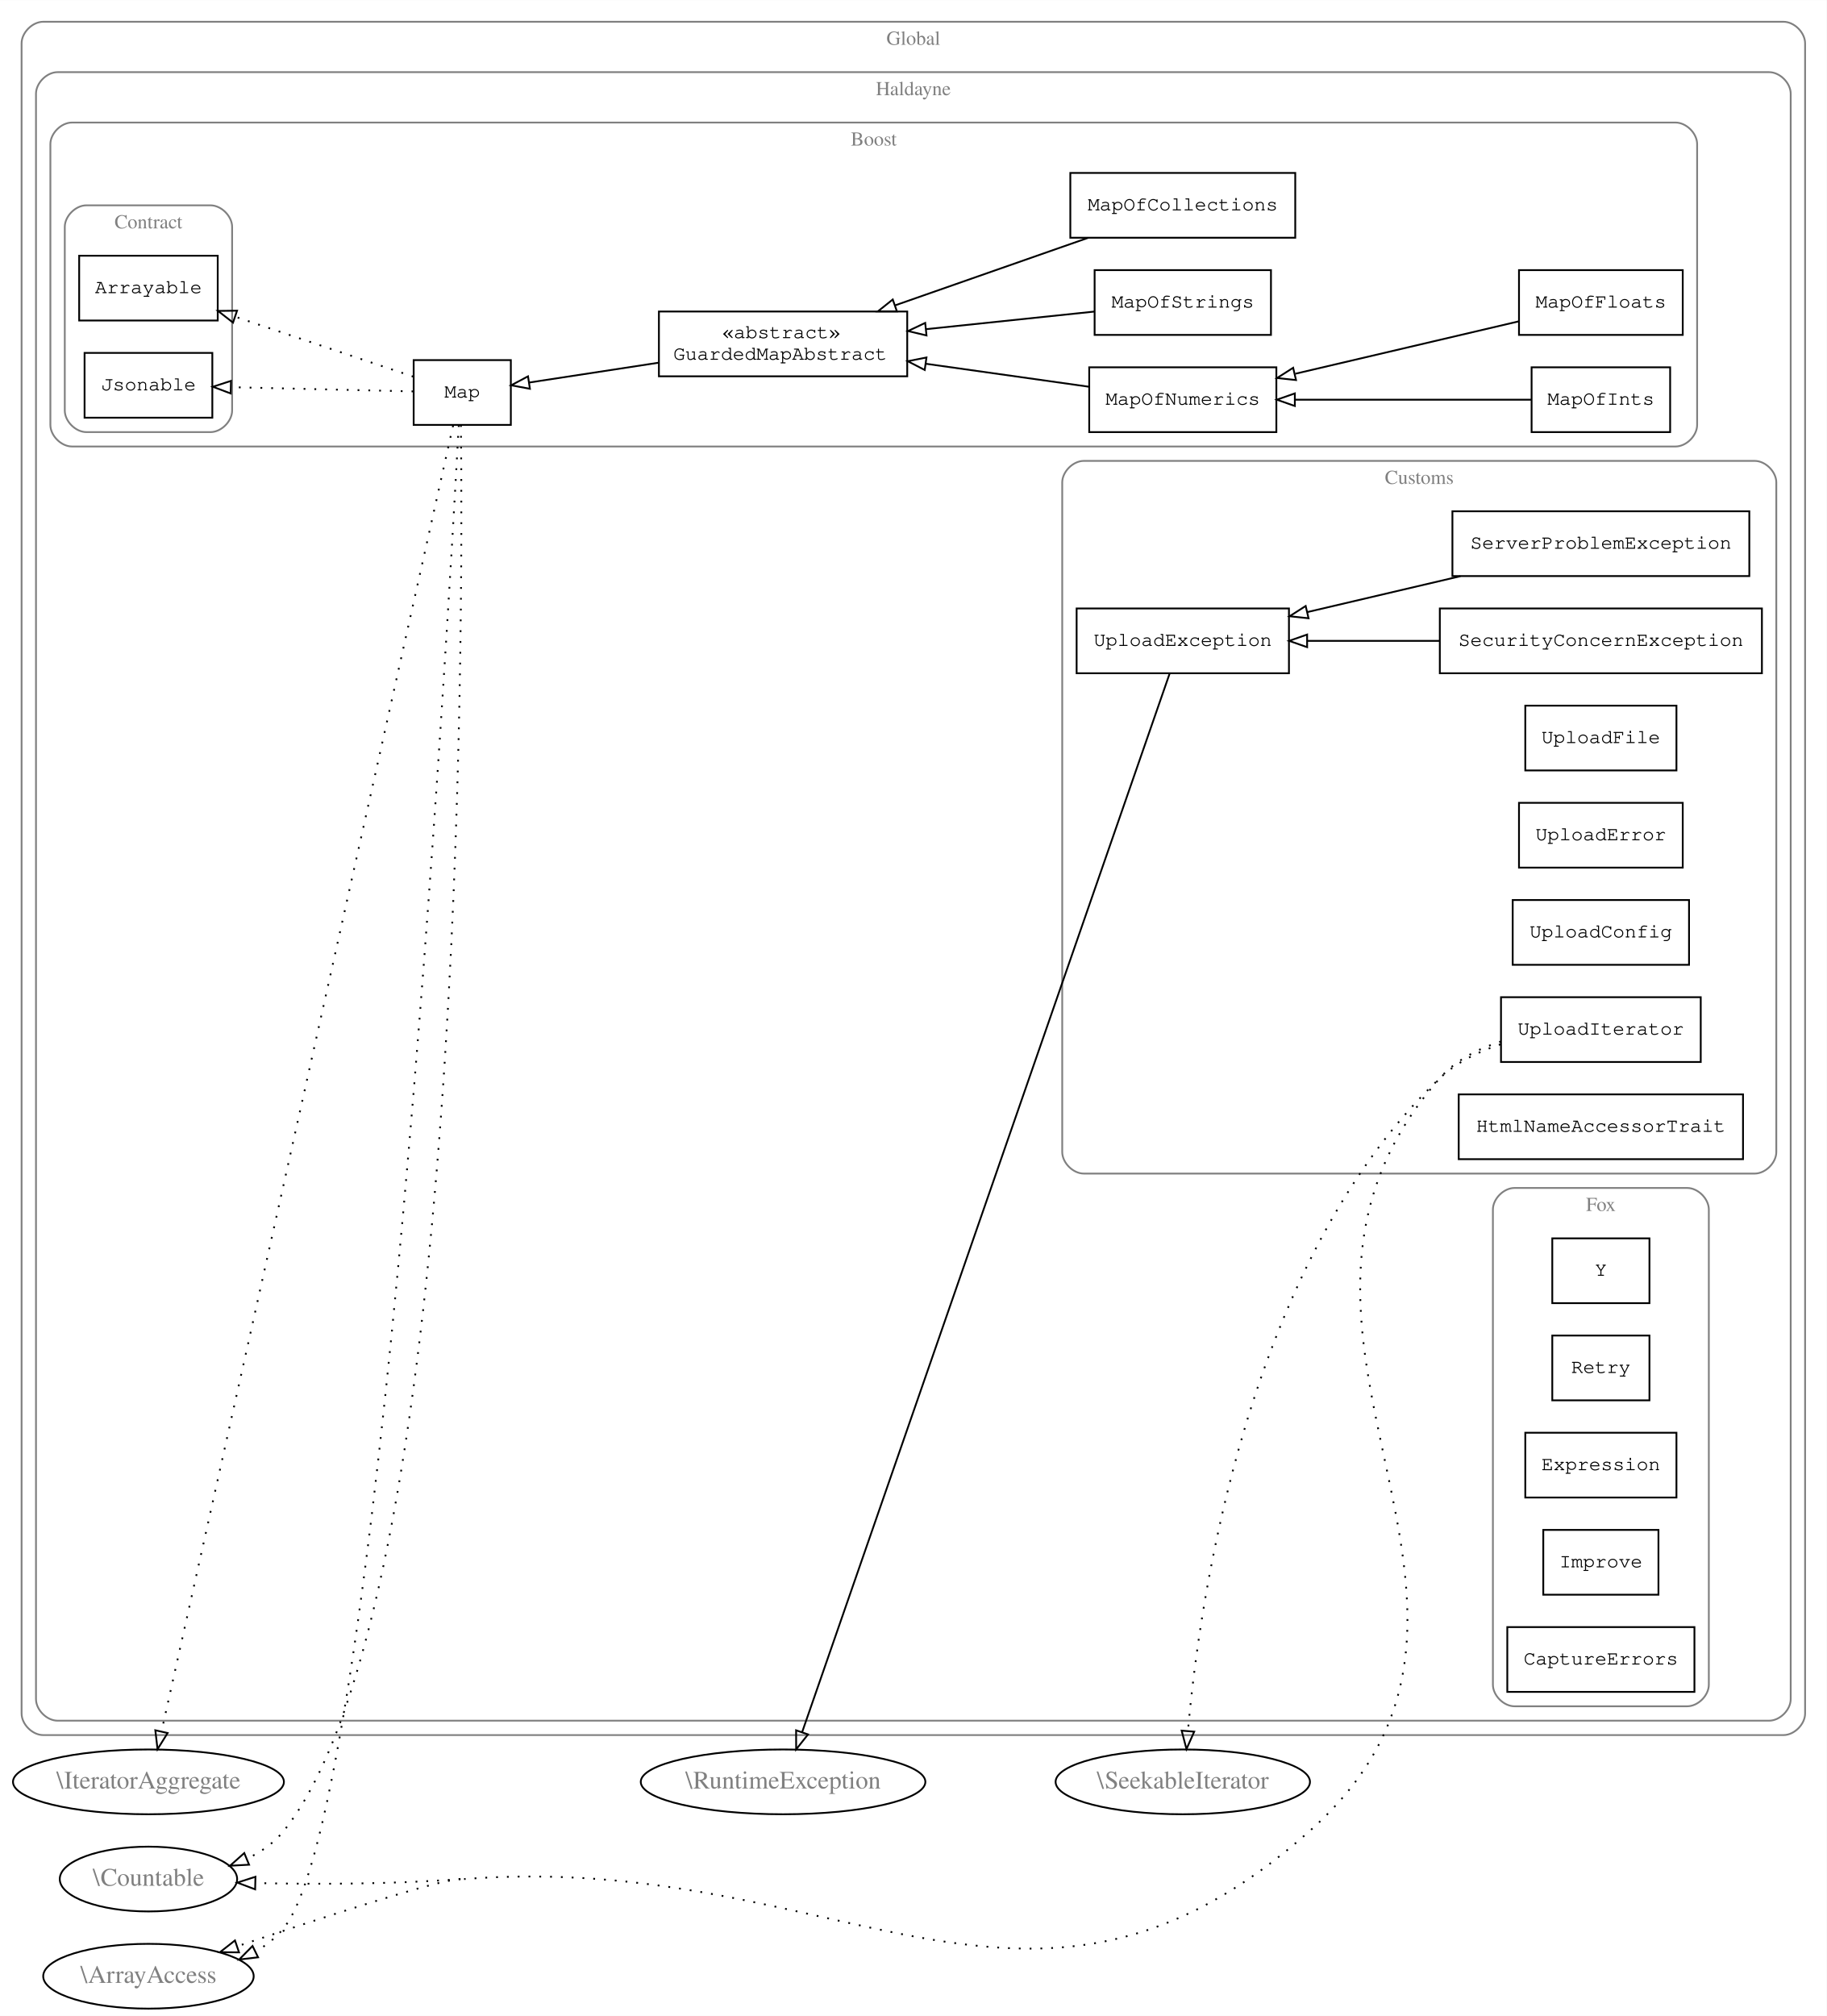
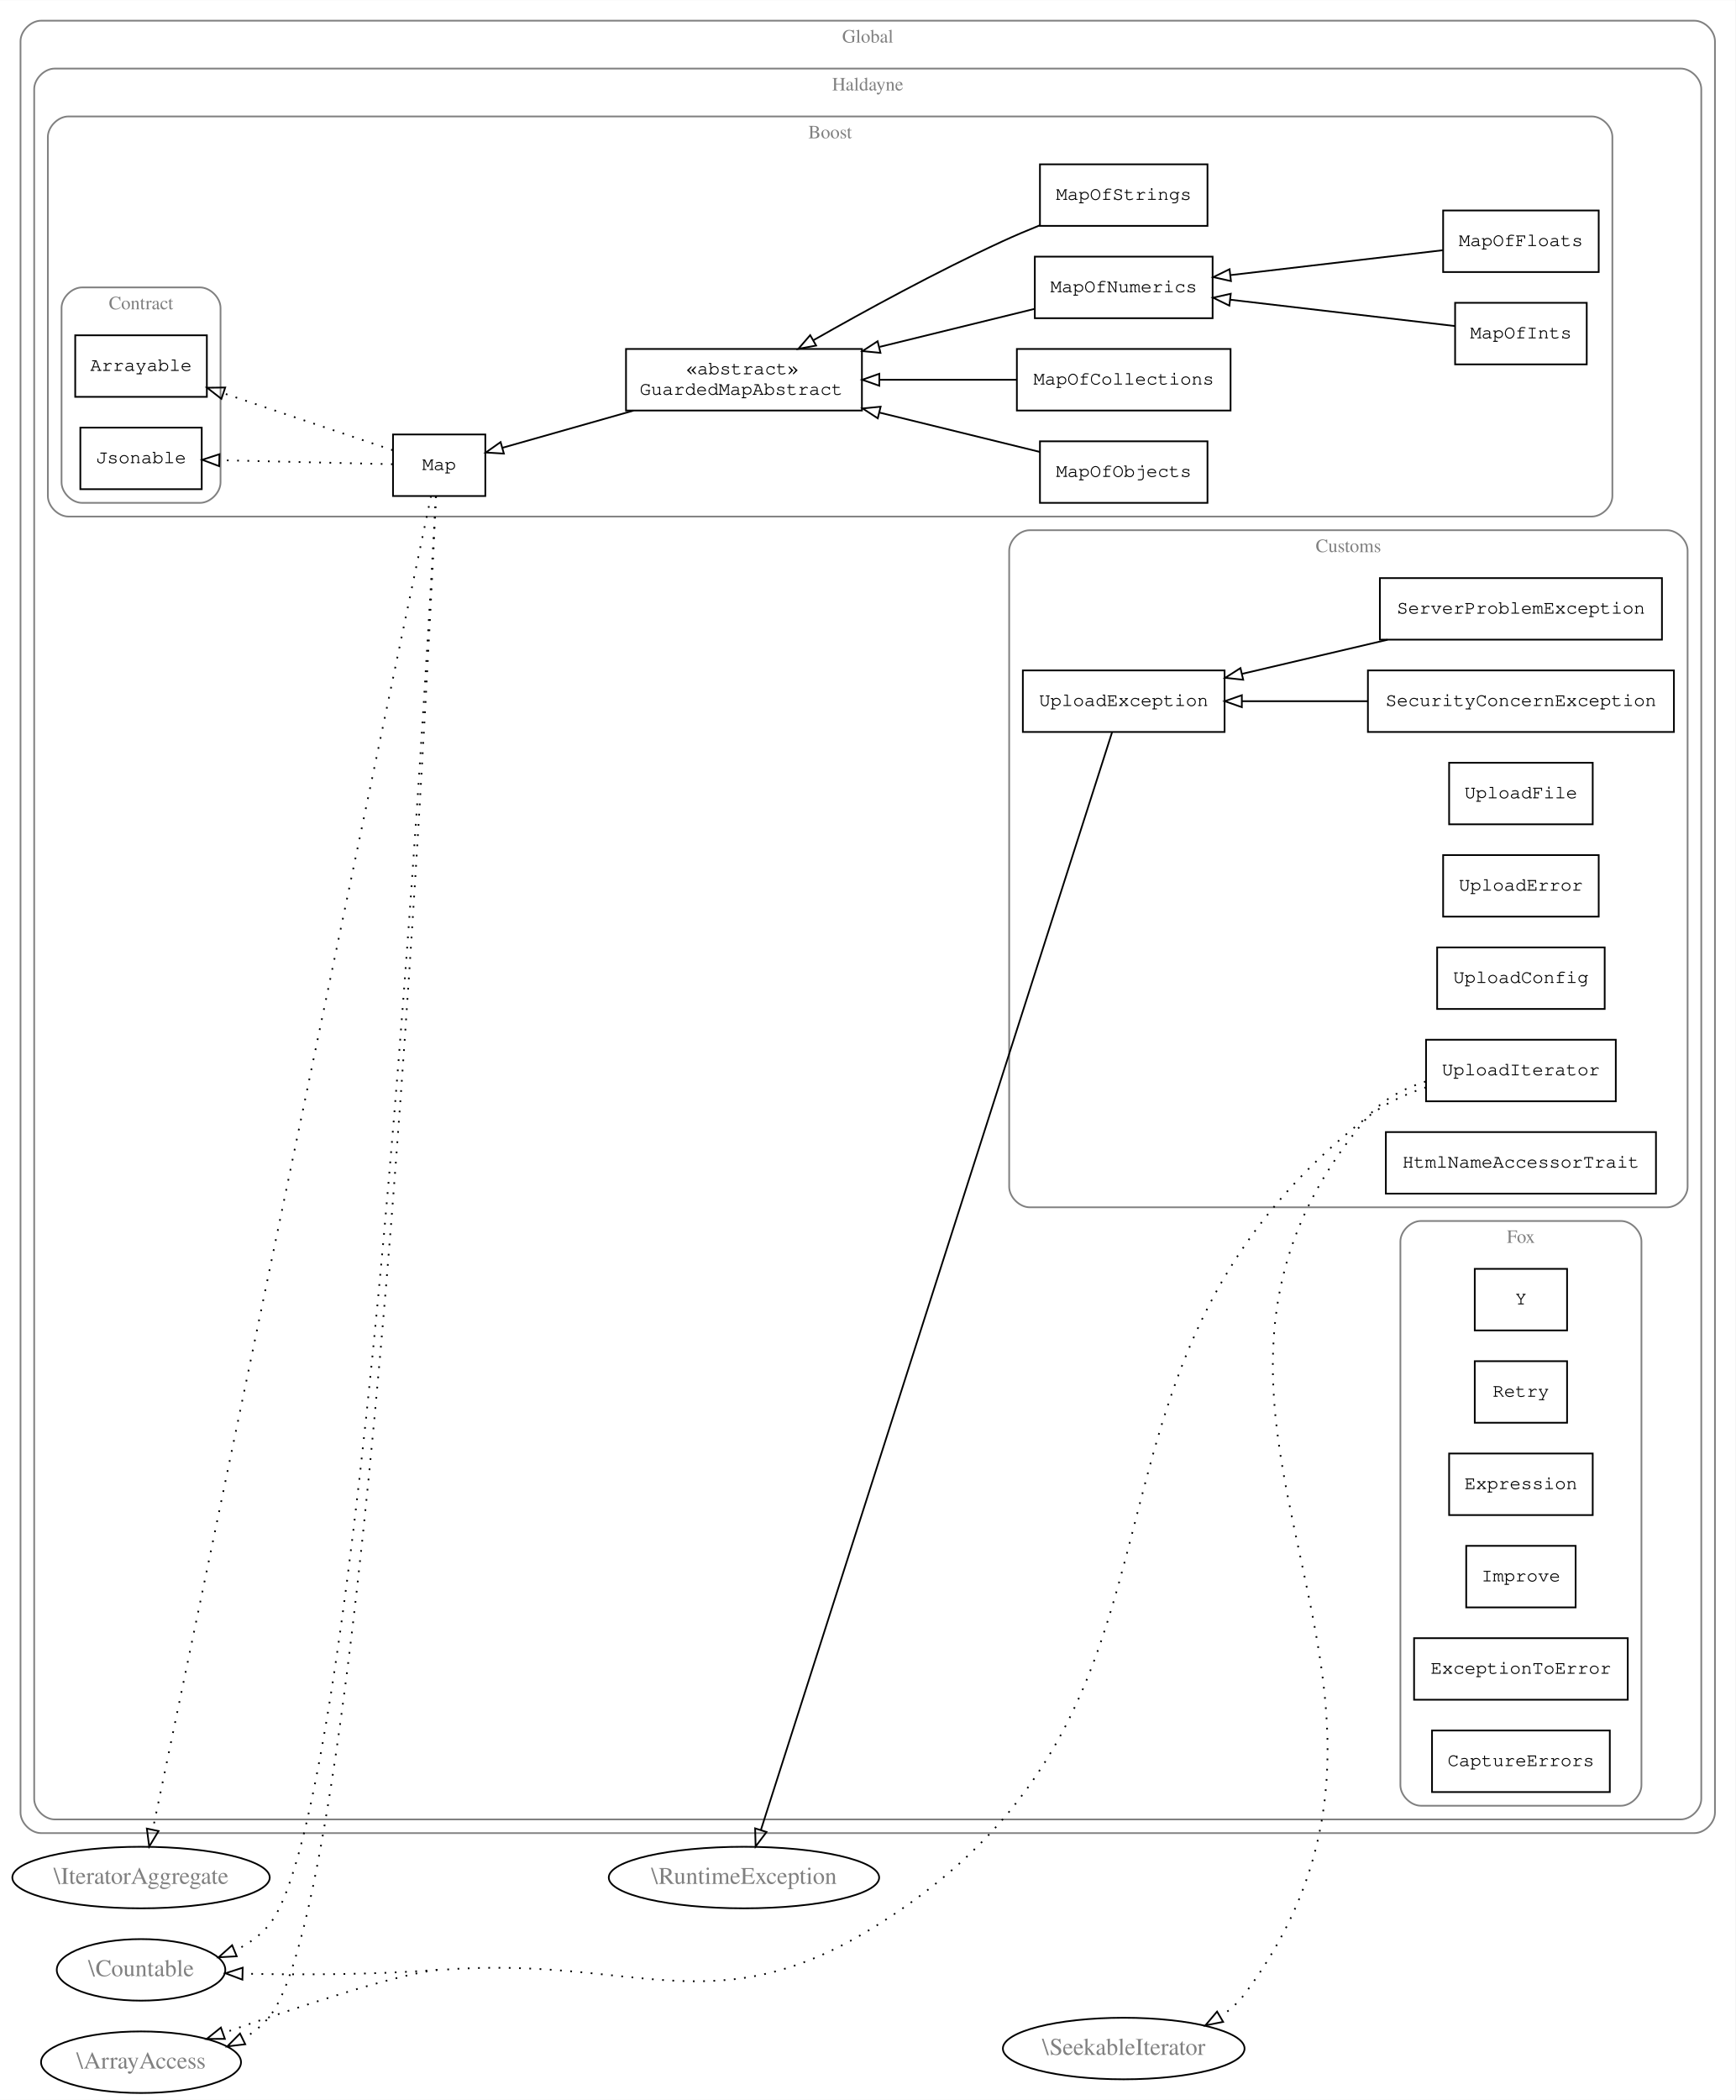
- <svg xmlns="http://www.w3.org/2000/svg" width="1015pt" height="1120pt" viewBox="0.00 0.00 1015.17 1120.00">
-   <g id="graph0" class="graph" transform="scale(1 1) rotate(0) translate(4 1116)">
-     <polygon fill="white" stroke="none" points="-4,4 -4,-1116 1011.17,-1116 1011.17,4 -4,4" />
+ <svg xmlns="http://www.w3.org/2000/svg" width="1015pt" height="1228pt" viewBox="0.00 0.00 1015.17 1228.00">
+   <g id="graph0" class="graph" transform="scale(1 1) rotate(0) translate(4 1224)">
+     <polygon fill="white" stroke="none" points="-4,4 -4,-1224 1011.17,-1224 1011.17,4 -4,4" />
    <g id="clust1" class="cluster">
-       <path fill="none" stroke="gray" d="M20,-152C20,-152 987.167,-152 987.167,-152 993.167,-152 999.167,-158 999.167,-164 999.167,-164 999.167,-1092 999.167,-1092 999.167,-1098 993.167,-1104 987.167,-1104 987.167,-1104 20,-1104 20,-1104 14,-1104 8,-1098 8,-1092 8,-1092 8,-164 8,-164 8,-158 14,-152 20,-152" />
-       <text text-anchor="middle" x="503.583" y="-1091.2" font-family="Times,serif" font-size="11.00" fill="gray">Global</text>
+       <path fill="none" stroke="gray" d="M20,-152C20,-152 987.167,-152 987.167,-152 993.167,-152 999.167,-158 999.167,-164 999.167,-164 999.167,-1200 999.167,-1200 999.167,-1206 993.167,-1212 987.167,-1212 987.167,-1212 20,-1212 20,-1212 14,-1212 8,-1206 8,-1200 8,-1200 8,-164 8,-164 8,-158 14,-152 20,-152" />
+       <text text-anchor="middle" x="503.583" y="-1199.2" font-family="Times,serif" font-size="11.00" fill="gray">Global</text>
    </g>
    <g id="clust2" class="cluster">
-       <path fill="none" stroke="gray" d="M28,-160C28,-160 979.167,-160 979.167,-160 985.167,-160 991.167,-166 991.167,-172 991.167,-172 991.167,-1064 991.167,-1064 991.167,-1070 985.167,-1076 979.167,-1076 979.167,-1076 28,-1076 28,-1076 22,-1076 16,-1070 16,-1064 16,-1064 16,-172 16,-172 16,-166 22,-160 28,-160" />
-       <text text-anchor="middle" x="503.583" y="-1063.2" font-family="Times,serif" font-size="11.00" fill="gray">Haldayne</text>
+       <path fill="none" stroke="gray" d="M28,-160C28,-160 979.167,-160 979.167,-160 985.167,-160 991.167,-166 991.167,-172 991.167,-172 991.167,-1172 991.167,-1172 991.167,-1178 985.167,-1184 979.167,-1184 979.167,-1184 28,-1184 28,-1184 22,-1184 16,-1178 16,-1172 16,-1172 16,-172 16,-172 16,-166 22,-160 28,-160" />
+       <text text-anchor="middle" x="503.583" y="-1171.2" font-family="Times,serif" font-size="11.00" fill="gray">Haldayne</text>
    </g>
    <g id="clust3" class="cluster">
-       <path fill="none" stroke="gray" d="M36,-868C36,-868 927.167,-868 927.167,-868 933.167,-868 939.167,-874 939.167,-880 939.167,-880 939.167,-1036 939.167,-1036 939.167,-1042 933.167,-1048 927.167,-1048 927.167,-1048 36,-1048 36,-1048 30,-1048 24,-1042 24,-1036 24,-1036 24,-880 24,-880 24,-874 30,-868 36,-868" />
-       <text text-anchor="middle" x="481.583" y="-1035.2" font-family="Times,serif" font-size="11.00" fill="gray">Boost</text>
+       <path fill="none" stroke="gray" d="M36,-922C36,-922 927.167,-922 927.167,-922 933.167,-922 939.167,-928 939.167,-934 939.167,-934 939.167,-1144 939.167,-1144 939.167,-1150 933.167,-1156 927.167,-1156 927.167,-1156 36,-1156 36,-1156 30,-1156 24,-1150 24,-1144 24,-1144 24,-934 24,-934 24,-928 30,-922 36,-922" />
+       <text text-anchor="middle" x="481.583" y="-1143.2" font-family="Times,serif" font-size="11.00" fill="gray">Boost</text>
    </g>
    <g id="clust4" class="cluster">
-       <path fill="none" stroke="gray" d="M44,-876C44,-876 113,-876 113,-876 119,-876 125,-882 125,-888 125,-888 125,-990 125,-990 125,-996 119,-1002 113,-1002 113,-1002 44,-1002 44,-1002 38,-1002 32,-996 32,-990 32,-990 32,-888 32,-888 32,-882 38,-876 44,-876" />
-       <text text-anchor="middle" x="78.5" y="-989.2" font-family="Times,serif" font-size="11.00" fill="gray">Contract</text>
+       <path fill="none" stroke="gray" d="M44,-930C44,-930 113,-930 113,-930 119,-930 125,-936 125,-942 125,-942 125,-1044 125,-1044 125,-1050 119,-1056 113,-1056 113,-1056 44,-1056 44,-1056 38,-1056 32,-1050 32,-1044 32,-1044 32,-942 32,-942 32,-936 38,-930 44,-930" />
+       <text text-anchor="middle" x="78.5" y="-1043.2" font-family="Times,serif" font-size="11.00" fill="gray">Contract</text>
    </g>
    <g id="clust5" class="cluster">
-       <path fill="none" stroke="gray" d="M598.323,-464C598.323,-464 971.167,-464 971.167,-464 977.167,-464 983.167,-470 983.167,-476 983.167,-476 983.167,-848 983.167,-848 983.167,-854 977.167,-860 971.167,-860 971.167,-860 598.323,-860 598.323,-860 592.323,-860 586.323,-854 586.323,-848 586.323,-848 586.323,-476 586.323,-476 586.323,-470 592.323,-464 598.323,-464" />
-       <text text-anchor="middle" x="784.745" y="-847.2" font-family="Times,serif" font-size="11.00" fill="gray">Customs</text>
+       <path fill="none" stroke="gray" d="M598.323,-518C598.323,-518 971.167,-518 971.167,-518 977.167,-518 983.167,-524 983.167,-530 983.167,-530 983.167,-902 983.167,-902 983.167,-908 977.167,-914 971.167,-914 971.167,-914 598.323,-914 598.323,-914 592.323,-914 586.323,-908 586.323,-902 586.323,-902 586.323,-530 586.323,-530 586.323,-524 592.323,-518 598.323,-518" />
+       <text text-anchor="middle" x="784.745" y="-901.2" font-family="Times,serif" font-size="11.00" fill="gray">Customs</text>
    </g>
    <g id="clust6" class="cluster">
-       <path fill="none" stroke="gray" d="M837.667,-168C837.667,-168 933.667,-168 933.667,-168 939.667,-168 945.667,-174 945.667,-180 945.667,-180 945.667,-444 945.667,-444 945.667,-450 939.667,-456 933.667,-456 933.667,-456 837.667,-456 837.667,-456 831.667,-456 825.667,-450 825.667,-444 825.667,-444 825.667,-180 825.667,-180 825.667,-174 831.667,-168 837.667,-168" />
-       <text text-anchor="middle" x="885.667" y="-443.2" font-family="Times,serif" font-size="11.00" fill="gray">Fox</text>
+       <path fill="none" stroke="gray" d="M827.167,-168C827.167,-168 944.167,-168 944.167,-168 950.167,-168 956.167,-174 956.167,-180 956.167,-180 956.167,-498 956.167,-498 956.167,-504 950.167,-510 944.167,-510 944.167,-510 827.167,-510 827.167,-510 821.167,-510 815.167,-504 815.167,-498 815.167,-498 815.167,-180 815.167,-180 815.167,-174 821.167,-168 827.167,-168" />
+       <text text-anchor="middle" x="885.667" y="-497.2" font-family="Times,serif" font-size="11.00" fill="gray">Fox</text>
    </g>
    <g id="node1" class="node">
-       <polygon fill="none" stroke="black" points="117,-974 40,-974 40,-938 117,-938 117,-974" />
-       <text text-anchor="middle" x="78.5" y="-953.2" font-family="Courier,monospace" font-size="11.00">Arrayable</text>
+       <polygon fill="none" stroke="black" points="117,-1028 40,-1028 40,-992 117,-992 117,-1028" />
+       <text text-anchor="middle" x="78.5" y="-1007.2" font-family="Courier,monospace" font-size="11.00">Arrayable</text>
    </g>
    <g id="node2" class="node">
-       <polygon fill="none" stroke="black" points="114,-920 43,-920 43,-884 114,-884 114,-920" />
-       <text text-anchor="middle" x="78.5" y="-899.2" font-family="Courier,monospace" font-size="11.00">Jsonable</text>
+       <polygon fill="none" stroke="black" points="114,-974 43,-974 43,-938 114,-938 114,-974" />
+       <text text-anchor="middle" x="78.5" y="-953.2" font-family="Courier,monospace" font-size="11.00">Jsonable</text>
    </g>
    <g id="node3" class="node">
-       <polygon fill="none" stroke="black" points="702.323,-966 604.323,-966 604.323,-930 702.323,-930 702.323,-966" />
-       <text text-anchor="middle" x="653.323" y="-945.2" font-family="Courier,monospace" font-size="11.00">MapOfStrings</text>
+       <polygon fill="none" stroke="black" points="702.323,-1128 604.323,-1128 604.323,-1092 702.323,-1092 702.323,-1128" />
+       <text text-anchor="middle" x="653.323" y="-1107.2" font-family="Courier,monospace" font-size="11.00">MapOfStrings</text>
    </g>
    <g id="node7" class="node">
-       <polygon fill="none" stroke="black" points="500.186,-943 362.186,-943 362.186,-907 500.186,-907 500.186,-943" />
-       <text text-anchor="start" x="397.186" y="-928.2" font-family="Courier,monospace" font-size="11.00">«abstract»</text>
-       <text text-anchor="start" x="370.186" y="-916.2" font-family="Courier,monospace" font-size="11.00">GuardedMapAbstract</text>
+       <polygon fill="none" stroke="black" points="500.186,-1020 362.186,-1020 362.186,-984 500.186,-984 500.186,-1020" />
+       <text text-anchor="start" x="397.186" y="-1005.2" font-family="Courier,monospace" font-size="11.00">«abstract»</text>
+       <text text-anchor="start" x="370.186" y="-993.2" font-family="Courier,monospace" font-size="11.00">GuardedMapAbstract</text>
    </g>
    <g id="edge1" class="edge">
-       <path fill="none" stroke="black" d="M604.285,-942.981C576.888,-940.118 541.878,-936.461 510.596,-933.192" />
-       <polygon fill="none" stroke="black" points="510.895,-929.705 500.585,-932.146 510.167,-936.667 510.895,-929.705" />
+       <path fill="none" stroke="black" d="M604.275,-1092.34C596.911,-1089.37 589.446,-1086.21 582.479,-1083 544.051,-1065.3 501.754,-1042.16 471.847,-1025.14" />
+       <polygon fill="none" stroke="black" points="473.4,-1022 462.982,-1020.07 469.924,-1028.08 473.4,-1022" />
    </g>
    <g id="node4" class="node">
-       <polygon fill="none" stroke="black" points="931.167,-966 840.167,-966 840.167,-930 931.167,-930 931.167,-966" />
-       <text text-anchor="middle" x="885.667" y="-945.2" font-family="Courier,monospace" font-size="11.00">MapOfFloats</text>
+       <polygon fill="none" stroke="black" points="931.167,-1101 840.167,-1101 840.167,-1065 931.167,-1065 931.167,-1101" />
+       <text text-anchor="middle" x="885.667" y="-1080.2" font-family="Courier,monospace" font-size="11.00">MapOfFloats</text>
    </g>
    <g id="node6" class="node">
-       <polygon fill="none" stroke="black" points="705.323,-912 601.323,-912 601.323,-876 705.323,-876 705.323,-912" />
-       <text text-anchor="middle" x="653.323" y="-891.2" font-family="Courier,monospace" font-size="11.00">MapOfNumerics</text>
+       <polygon fill="none" stroke="black" points="705.323,-1074 601.323,-1074 601.323,-1038 705.323,-1038 705.323,-1074" />
+       <text text-anchor="middle" x="653.323" y="-1053.2" font-family="Courier,monospace" font-size="11.00">MapOfNumerics</text>
    </g>
    <g id="edge4" class="edge">
-       <path fill="none" stroke="black" d="M839.981,-937.524C804.672,-929.247 755.002,-917.602 715.921,-908.441" />
-       <polygon fill="none" stroke="black" points="716.25,-904.923 705.715,-906.048 714.652,-911.738 716.25,-904.923" />
+       <path fill="none" stroke="black" d="M839.981,-1077.76C804.672,-1073.62 755.002,-1067.8 715.921,-1063.22" />
+       <polygon fill="none" stroke="black" points="716.055,-1059.71 705.715,-1062.02 715.24,-1066.66 716.055,-1059.71" />
    </g>
    <g id="node5" class="node">
-       <polygon fill="none" stroke="black" points="924.167,-912 847.167,-912 847.167,-876 924.167,-876 924.167,-912" />
-       <text text-anchor="middle" x="885.667" y="-891.2" font-family="Courier,monospace" font-size="11.00">MapOfInts</text>
+       <polygon fill="none" stroke="black" points="924.167,-1047 847.167,-1047 847.167,-1011 924.167,-1011 924.167,-1047" />
+       <text text-anchor="middle" x="885.667" y="-1026.2" font-family="Courier,monospace" font-size="11.00">MapOfInts</text>
    </g>
    <g id="edge5" class="edge">
-       <path fill="none" stroke="black" d="M847.145,-894C811.578,-894 757.518,-894 715.68,-894" />
-       <polygon fill="none" stroke="black" points="715.598,-890.5 705.598,-894 715.598,-897.5 715.598,-890.5" />
+       <path fill="none" stroke="black" d="M847.145,-1033.4C811.578,-1037.57 757.518,-1043.9 715.68,-1048.81" />
+       <polygon fill="none" stroke="black" points="715.122,-1045.35 705.598,-1049.99 715.937,-1052.3 715.122,-1045.35" />
    </g>
    <g id="edge10" class="edge">
-       <path fill="none" stroke="black" d="M601.266,-901.19C574.335,-904.982 540.713,-909.717 510.56,-913.963" />
-       <polygon fill="none" stroke="black" points="509.896,-910.522 500.482,-915.383 510.872,-917.454 509.896,-910.522" />
-     </g>
-     <g id="node9" class="node">
-       <polygon fill="none" stroke="black" points="279.893,-916 225.893,-916 225.893,-880 279.893,-880 279.893,-916" />
-       <text text-anchor="middle" x="252.893" y="-895.2" font-family="Courier,monospace" font-size="11.00">Map</text>
+       <path fill="none" stroke="black" d="M601.266,-1043.48C574.335,-1036.87 540.713,-1028.62 510.56,-1021.23" />
+       <polygon fill="none" stroke="black" points="511.028,-1017.74 500.482,-1018.75 509.36,-1024.53 511.028,-1017.74" />
+     </g>
+     <g id="node10" class="node">
+       <polygon fill="none" stroke="black" points="279.893,-970 225.893,-970 225.893,-934 279.893,-934 279.893,-970" />
+       <text text-anchor="middle" x="252.893" y="-949.2" font-family="Courier,monospace" font-size="11.00">Map</text>
    </g>
    <g id="edge11" class="edge">
-       <path fill="none" stroke="black" d="M362.027,-914.561C337.492,-910.803 310.776,-906.712 290.038,-903.536" />
-       <polygon fill="none" stroke="black" points="290.493,-900.065 280.078,-902.01 289.433,-906.984 290.493,-900.065" />
+       <path fill="none" stroke="black" d="M366.54,-983.949C340.827,-976.656 312.093,-968.506 290.081,-962.263" />
+       <polygon fill="none" stroke="black" points="290.743,-958.813 280.167,-959.452 288.833,-965.548 290.743,-958.813" />
    </g>
    <g id="node8" class="node">
      <polygon fill="none" stroke="black" points="715.823,-1020 590.823,-1020 590.823,-984 715.823,-984 715.823,-1020" />
      <text text-anchor="middle" x="653.323" y="-999.2" font-family="Courier,monospace" font-size="11.00">MapOfCollections</text>
    </g>
    <g id="edge12" class="edge">
-       <path fill="none" stroke="black" d="M600.711,-983.947C568.672,-972.74 527.324,-958.277 493.603,-946.482" />
-       <polygon fill="none" stroke="black" points="494.451,-943.071 483.856,-943.073 492.14,-949.679 494.451,-943.071" />
-     </g>
-     <g id="edge14" class="edge">
-       <path fill="none" stroke="black" stroke-dasharray="1,5" d="M225.71,-906.809C199.504,-915.626 158.606,-929.386 126.721,-940.113" />
-       <polygon fill="none" stroke="black" points="125.503,-936.83 117.141,-943.336 127.735,-943.465 125.503,-936.83" />
+       <path fill="none" stroke="black" d="M590.71,-1002C565.894,-1002 536.972,-1002 510.677,-1002" />
+       <polygon fill="none" stroke="black" points="510.36,-998.5 500.36,-1002 510.36,-1005.5 510.36,-998.5" />
+     </g>
+     <g id="node9" class="node">
+       <polygon fill="none" stroke="black" points="702.323,-966 604.323,-966 604.323,-930 702.323,-930 702.323,-966" />
+       <text text-anchor="middle" x="653.323" y="-945.2" font-family="Courier,monospace" font-size="11.00">MapOfObjects</text>
+     </g>
+     <g id="edge13" class="edge">
+       <path fill="none" stroke="black" d="M604.285,-959.784C576.888,-966.504 541.878,-975.092 510.596,-982.766" />
+       <polygon fill="none" stroke="black" points="509.463,-979.44 500.585,-985.222 511.131,-986.238 509.463,-979.44" />
    </g>
    <g id="edge15" class="edge">
-       <path fill="none" stroke="black" stroke-dasharray="1,5" d="M225.71,-898.608C198.852,-899.231 156.562,-900.212 124.358,-900.959" />
-       <polygon fill="none" stroke="black" points="124.205,-897.462 114.289,-901.193 124.368,-904.46 124.205,-897.462" />
-     </g>
-     <g id="node24" class="node">
+       <path fill="none" stroke="black" stroke-dasharray="1,5" d="M225.71,-960.809C199.504,-969.626 158.606,-983.386 126.721,-994.113" />
+       <polygon fill="none" stroke="black" points="125.503,-990.83 117.141,-997.336 127.735,-997.465 125.503,-990.83" />
+     </g>
+     <g id="edge16" class="edge">
+       <path fill="none" stroke="black" stroke-dasharray="1,5" d="M225.71,-952.608C198.852,-953.231 156.562,-954.212 124.358,-954.959" />
+       <polygon fill="none" stroke="black" points="124.205,-951.462 114.289,-955.193 124.368,-958.46 124.205,-951.462" />
+     </g>
+     <g id="node26" class="node">
      <ellipse fill="none" stroke="black" cx="78.5" cy="-18" rx="58.49" ry="18" />
      <text text-anchor="middle" x="78.5" y="-14.3" font-family="Times,serif" font-size="14.00" fill="gray">\ArrayAccess</text>
    </g>
-     <g id="edge16" class="edge">
-       <path fill="none" stroke="black" stroke-dasharray="1,5" d="M250.945,-879.855C244.666,-762.46 207.655,-113.066 153.893,-45 149.602,-39.567 144.118,-35.226 138.076,-31.759" />
-       <polygon fill="none" stroke="black" points="139.422,-28.521 128.9,-27.278 136.35,-34.811 139.422,-28.521" />
-     </g>
-     <g id="node26" class="node">
+     <g id="edge17" class="edge">
+       <path fill="none" stroke="black" stroke-dasharray="1,5" d="M251.078,-933.898C245.454,-812.36 210.954,-117.747 153.893,-45 149.62,-39.552 144.147,-35.203 138.112,-31.731" />
+       <polygon fill="none" stroke="black" points="139.462,-28.495 128.941,-27.246 136.387,-34.784 139.462,-28.495" />
+     </g>
+     <g id="node28" class="node">
      <ellipse fill="none" stroke="black" cx="78.5" cy="-72" rx="49.291" ry="18" />
      <text text-anchor="middle" x="78.5" y="-68.3" font-family="Times,serif" font-size="14.00" fill="gray">\Countable</text>
    </g>
-     <g id="edge13" class="edge">
-       <path fill="none" stroke="black" stroke-dasharray="1,5" d="M252.152,-879.896C253.325,-773.043 254.318,-225.15 153.893,-99 148.481,-92.201 141.201,-87.113 133.308,-83.307" />
-       <polygon fill="none" stroke="black" points="134.415,-79.977 123.836,-79.4 131.746,-86.448 134.415,-79.977" />
-     </g>
-     <g id="node27" class="node">
+     <g id="edge14" class="edge">
+       <path fill="none" stroke="black" stroke-dasharray="1,5" d="M250.945,-933.855C244.666,-816.46 207.655,-167.066 153.893,-99 148.507,-92.18 141.241,-87.082 133.353,-83.272" />
+       <polygon fill="none" stroke="black" points="134.461,-79.943 123.882,-79.363 131.791,-86.413 134.461,-79.943" />
+     </g>
+     <g id="node29" class="node">
      <ellipse fill="none" stroke="black" cx="78.5" cy="-126" rx="75.287" ry="18" />
      <text text-anchor="middle" x="78.5" y="-122.3" font-family="Times,serif" font-size="14.00" fill="gray">\IteratorAggregate</text>
    </g>
-     <g id="edge17" class="edge">
-       <path fill="none" stroke="black" stroke-dasharray="1,5" d="M247.802,-879.678C224.987,-777.508 113.505,-278.279 85.761,-154.039" />
-       <polygon fill="none" stroke="black" points="89.148,-153.147 83.553,-144.151 82.317,-154.673 89.148,-153.147" />
-     </g>
-     <g id="node10" class="node">
-       <polygon fill="none" stroke="black" points="712.323,-778 594.323,-778 594.323,-742 712.323,-742 712.323,-778" />
-       <text text-anchor="middle" x="653.323" y="-757.2" font-family="Courier,monospace" font-size="11.00">UploadException</text>
-     </g>
-     <g id="node23" class="node">
+     <g id="edge18" class="edge">
+       <path fill="none" stroke="black" stroke-dasharray="1,5" d="M248.132,-933.98C225.982,-827.847 112.575,-284.476 85.371,-154.131" />
+       <polygon fill="none" stroke="black" points="88.755,-153.21 83.285,-144.136 81.902,-154.641 88.755,-153.21" />
+     </g>
+     <g id="node11" class="node">
+       <polygon fill="none" stroke="black" points="712.323,-832 594.323,-832 594.323,-796 712.323,-796 712.323,-832" />
+       <text text-anchor="middle" x="653.323" y="-811.2" font-family="Courier,monospace" font-size="11.00">UploadException</text>
+     </g>
+     <g id="node25" class="node">
      <ellipse fill="none" stroke="black" cx="431.186" cy="-126" rx="79.087" ry="18" />
      <text text-anchor="middle" x="431.186" y="-122.3" font-family="Times,serif" font-size="14.00" fill="gray">\RuntimeException</text>
    </g>
    <g id="edge2" class="edge">
-       <path fill="none" stroke="black" d="M645.972,-741.709C614.933,-652.316 479.179,-261.34 441.764,-153.585" />
-       <polygon fill="none" stroke="black" points="445.044,-152.36 438.457,-144.061 438.431,-154.656 445.044,-152.36" />
-     </g>
-     <g id="node11" class="node">
-       <polygon fill="none" stroke="black" points="968.167,-832 803.167,-832 803.167,-796 968.167,-796 968.167,-832" />
-       <text text-anchor="middle" x="885.667" y="-811.2" font-family="Courier,monospace" font-size="11.00">ServerProblemException</text>
+       <path fill="none" stroke="black" d="M646.548,-795.951C616.485,-701.994 477.867,-268.768 441.138,-153.977" />
+       <polygon fill="none" stroke="black" points="444.384,-152.635 438.002,-144.177 437.716,-154.768 444.384,-152.635" />
+     </g>
+     <g id="node12" class="node">
+       <polygon fill="none" stroke="black" points="968.167,-886 803.167,-886 803.167,-850 968.167,-850 968.167,-886" />
+       <text text-anchor="middle" x="885.667" y="-865.2" font-family="Courier,monospace" font-size="11.00">ServerProblemException</text>
    </g>
    <g id="edge3" class="edge">
-       <path fill="none" stroke="black" d="M807.645,-795.944C780.16,-789.5 749.407,-782.291 722.7,-776.03" />
-       <polygon fill="none" stroke="black" points="723.212,-772.555 712.677,-773.68 721.614,-779.37 723.212,-772.555" />
-     </g>
-     <g id="node12" class="node">
-       <polygon fill="none" stroke="black" points="975.167,-778 796.167,-778 796.167,-742 975.167,-742 975.167,-778" />
-       <text text-anchor="middle" x="885.667" y="-757.2" font-family="Courier,monospace" font-size="11.00">SecurityConcernException</text>
+       <path fill="none" stroke="black" d="M807.645,-849.944C780.16,-843.5 749.407,-836.291 722.7,-830.03" />
+       <polygon fill="none" stroke="black" points="723.212,-826.555 712.677,-827.68 721.614,-833.37 723.212,-826.555" />
+     </g>
+     <g id="node13" class="node">
+       <polygon fill="none" stroke="black" points="975.167,-832 796.167,-832 796.167,-796 975.167,-796 975.167,-832" />
+       <text text-anchor="middle" x="885.667" y="-811.2" font-family="Courier,monospace" font-size="11.00">SecurityConcernException</text>
    </g>
    <g id="edge6" class="edge">
-       <path fill="none" stroke="black" d="M795.939,-760C771.541,-760 745.469,-760 722.432,-760" />
-       <polygon fill="none" stroke="black" points="722.419,-756.5 712.419,-760 722.419,-763.5 722.419,-756.5" />
-     </g>
-     <g id="node13" class="node">
-       <polygon fill="none" stroke="black" points="927.667,-724 843.667,-724 843.667,-688 927.667,-688 927.667,-724" />
-       <text text-anchor="middle" x="885.667" y="-703.2" font-family="Courier,monospace" font-size="11.00">UploadFile</text>
+       <path fill="none" stroke="black" d="M795.939,-814C771.541,-814 745.469,-814 722.432,-814" />
+       <polygon fill="none" stroke="black" points="722.419,-810.5 712.419,-814 722.419,-817.5 722.419,-810.5" />
    </g>
    <g id="node14" class="node">
-       <polygon fill="none" stroke="black" points="931.167,-670 840.167,-670 840.167,-634 931.167,-634 931.167,-670" />
-       <text text-anchor="middle" x="885.667" y="-649.2" font-family="Courier,monospace" font-size="11.00">UploadError</text>
+       <polygon fill="none" stroke="black" points="927.667,-778 843.667,-778 843.667,-742 927.667,-742 927.667,-778" />
+       <text text-anchor="middle" x="885.667" y="-757.2" font-family="Courier,monospace" font-size="11.00">UploadFile</text>
    </g>
    <g id="node15" class="node">
-       <polygon fill="none" stroke="black" points="934.667,-616 836.667,-616 836.667,-580 934.667,-580 934.667,-616" />
-       <text text-anchor="middle" x="885.667" y="-595.2" font-family="Courier,monospace" font-size="11.00">UploadConfig</text>
+       <polygon fill="none" stroke="black" points="931.167,-724 840.167,-724 840.167,-688 931.167,-688 931.167,-724" />
+       <text text-anchor="middle" x="885.667" y="-703.2" font-family="Courier,monospace" font-size="11.00">UploadError</text>
    </g>
    <g id="node16" class="node">
-       <polygon fill="none" stroke="black" points="941.167,-562 830.167,-562 830.167,-526 941.167,-526 941.167,-562" />
-       <text text-anchor="middle" x="885.667" y="-541.2" font-family="Courier,monospace" font-size="11.00">UploadIterator</text>
+       <polygon fill="none" stroke="black" points="934.667,-670 836.667,-670 836.667,-634 934.667,-634 934.667,-670" />
+       <text text-anchor="middle" x="885.667" y="-649.2" font-family="Courier,monospace" font-size="11.00">UploadConfig</text>
+     </g>
+     <g id="node17" class="node">
+       <polygon fill="none" stroke="black" points="941.167,-616 830.167,-616 830.167,-580 941.167,-580 941.167,-616" />
+       <text text-anchor="middle" x="885.667" y="-595.2" font-family="Courier,monospace" font-size="11.00">UploadIterator</text>
    </g>
    <g id="edge7" class="edge">
-       <path fill="none" stroke="black" stroke-dasharray="1,5" d="M830.124,-537.375C817.387,-533.355 804.984,-527.001 796.167,-517 671.492,-375.602 864.795,-224.543 724.167,-99 567.992,40.423 462.631,-88.063 253.893,-72" />
-       <path fill="none" stroke="black" stroke-dasharray="1,5" d="M251.893,-72C239.271,-71.63 174.306,-50.356 127.849,-34.624" />
-       <polygon fill="none" stroke="black" points="128.837,-31.263 118.242,-31.361 126.585,-37.891 128.837,-31.263" />
-     </g>
-     <g id="node25" class="node">
-       <ellipse fill="none" stroke="black" cx="653.323" cy="-126" rx="70.688" ry="18" />
-       <text text-anchor="middle" x="653.323" y="-122.3" font-family="Times,serif" font-size="14.00" fill="gray">\SeekableIterator</text>
+       <path fill="none" stroke="black" stroke-dasharray="1,5" d="M830.149,-588.153C818.133,-584.208 806.055,-578.695 796.167,-571 602.649,-420.403 717.493,-230.43 510.479,-99 413.674,-37.539 368.223,-80.798 253.893,-72" />
+       <path fill="none" stroke="black" stroke-dasharray="1,5" d="M251.893,-72C227.521,-69.367 168.632,-49.814 126.469,-34.987" />
+       <polygon fill="none" stroke="black" points="127.54,-31.653 116.945,-31.619 125.205,-38.253 127.54,-31.653" />
+     </g>
+     <g id="node27" class="node">
+       <ellipse fill="none" stroke="black" cx="653.323" cy="-26" rx="70.688" ry="18" />
+       <text text-anchor="middle" x="653.323" y="-22.3" font-family="Times,serif" font-size="14.00" fill="gray">\SeekableIterator</text>
    </g>
    <g id="edge8" class="edge">
-       <path fill="none" stroke="black" stroke-dasharray="1,5" d="M829.908,-535.809C817.624,-531.803 805.486,-525.848 796.167,-517 688.824,-415.088 662.441,-225.702 656.188,-154.259" />
-       <polygon fill="none" stroke="black" points="659.671,-153.902 655.376,-144.217 652.694,-154.466 659.671,-153.902" />
+       <path fill="none" stroke="black" stroke-dasharray="1,5" d="M829.909,-591.562C817.176,-587.539 804.828,-581.137 796.167,-571 646.606,-395.958 861.718,-242.628 724.167,-58 720.297,-52.806 715.382,-48.431 709.958,-44.751" />
+       <polygon fill="none" stroke="black" points="711.483,-41.588 701.092,-39.523 707.928,-47.617 711.483,-41.588" />
    </g>
    <g id="edge9" class="edge">
      <path fill="none" stroke="black" stroke-dasharray="1,5" d="M251.893,-72C214.032,-69.087 171.355,-69.061 137.936,-69.776" />
      <polygon fill="none" stroke="black" points="137.789,-66.279 127.877,-70.02 137.959,-73.277 137.789,-66.279" />
    </g>
-     <g id="node17" class="node">
-       <polygon fill="none" stroke="black" points="964.667,-508 806.667,-508 806.667,-472 964.667,-472 964.667,-508" />
-       <text text-anchor="middle" x="885.667" y="-487.2" font-family="Courier,monospace" font-size="11.00">HtmlNameAccessorTrait</text>
-     </g>
    <g id="node18" class="node">
+       <polygon fill="none" stroke="black" points="964.667,-562 806.667,-562 806.667,-526 964.667,-526 964.667,-562" />
+       <text text-anchor="middle" x="885.667" y="-541.2" font-family="Courier,monospace" font-size="11.00">HtmlNameAccessorTrait</text>
+     </g>
+     <g id="node19" class="node">
+       <polygon fill="none" stroke="black" points="912.667,-482 858.667,-482 858.667,-446 912.667,-446 912.667,-482" />
+       <text text-anchor="middle" x="885.667" y="-461.2" font-family="Courier,monospace" font-size="11.00">Y</text>
+     </g>
+     <g id="node20" class="node">
      <polygon fill="none" stroke="black" points="912.667,-428 858.667,-428 858.667,-392 912.667,-392 912.667,-428" />
-       <text text-anchor="middle" x="885.667" y="-407.2" font-family="Courier,monospace" font-size="11.00">Y</text>
-     </g>
-     <g id="node19" class="node">
-       <polygon fill="none" stroke="black" points="912.667,-374 858.667,-374 858.667,-338 912.667,-338 912.667,-374" />
-       <text text-anchor="middle" x="885.667" y="-353.2" font-family="Courier,monospace" font-size="11.00">Retry</text>
-     </g>
-     <g id="node20" class="node">
-       <polygon fill="none" stroke="black" points="927.667,-320 843.667,-320 843.667,-284 927.667,-284 927.667,-320" />
-       <text text-anchor="middle" x="885.667" y="-299.2" font-family="Courier,monospace" font-size="11.00">Expression</text>
+       <text text-anchor="middle" x="885.667" y="-407.2" font-family="Courier,monospace" font-size="11.00">Retry</text>
    </g>
    <g id="node21" class="node">
-       <polygon fill="none" stroke="black" points="917.667,-266 853.667,-266 853.667,-230 917.667,-230 917.667,-266" />
-       <text text-anchor="middle" x="885.667" y="-245.2" font-family="Courier,monospace" font-size="11.00">Improve</text>
+       <polygon fill="none" stroke="black" points="927.667,-374 843.667,-374 843.667,-338 927.667,-338 927.667,-374" />
+       <text text-anchor="middle" x="885.667" y="-353.2" font-family="Courier,monospace" font-size="11.00">Expression</text>
    </g>
    <g id="node22" class="node">
+       <polygon fill="none" stroke="black" points="917.667,-320 853.667,-320 853.667,-284 917.667,-284 917.667,-320" />
+       <text text-anchor="middle" x="885.667" y="-299.2" font-family="Courier,monospace" font-size="11.00">Improve</text>
+     </g>
+     <g id="node23" class="node">
+       <polygon fill="none" stroke="black" points="948.167,-266 823.167,-266 823.167,-230 948.167,-230 948.167,-266" />
+       <text text-anchor="middle" x="885.667" y="-245.2" font-family="Courier,monospace" font-size="11.00">ExceptionToError</text>
+     </g>
+     <g id="node24" class="node">
      <polygon fill="none" stroke="black" points="937.667,-212 833.667,-212 833.667,-176 937.667,-176 937.667,-212" />
      <text text-anchor="middle" x="885.667" y="-191.2" font-family="Courier,monospace" font-size="11.00">CaptureErrors</text>
    </g>
  </g>
</svg>
